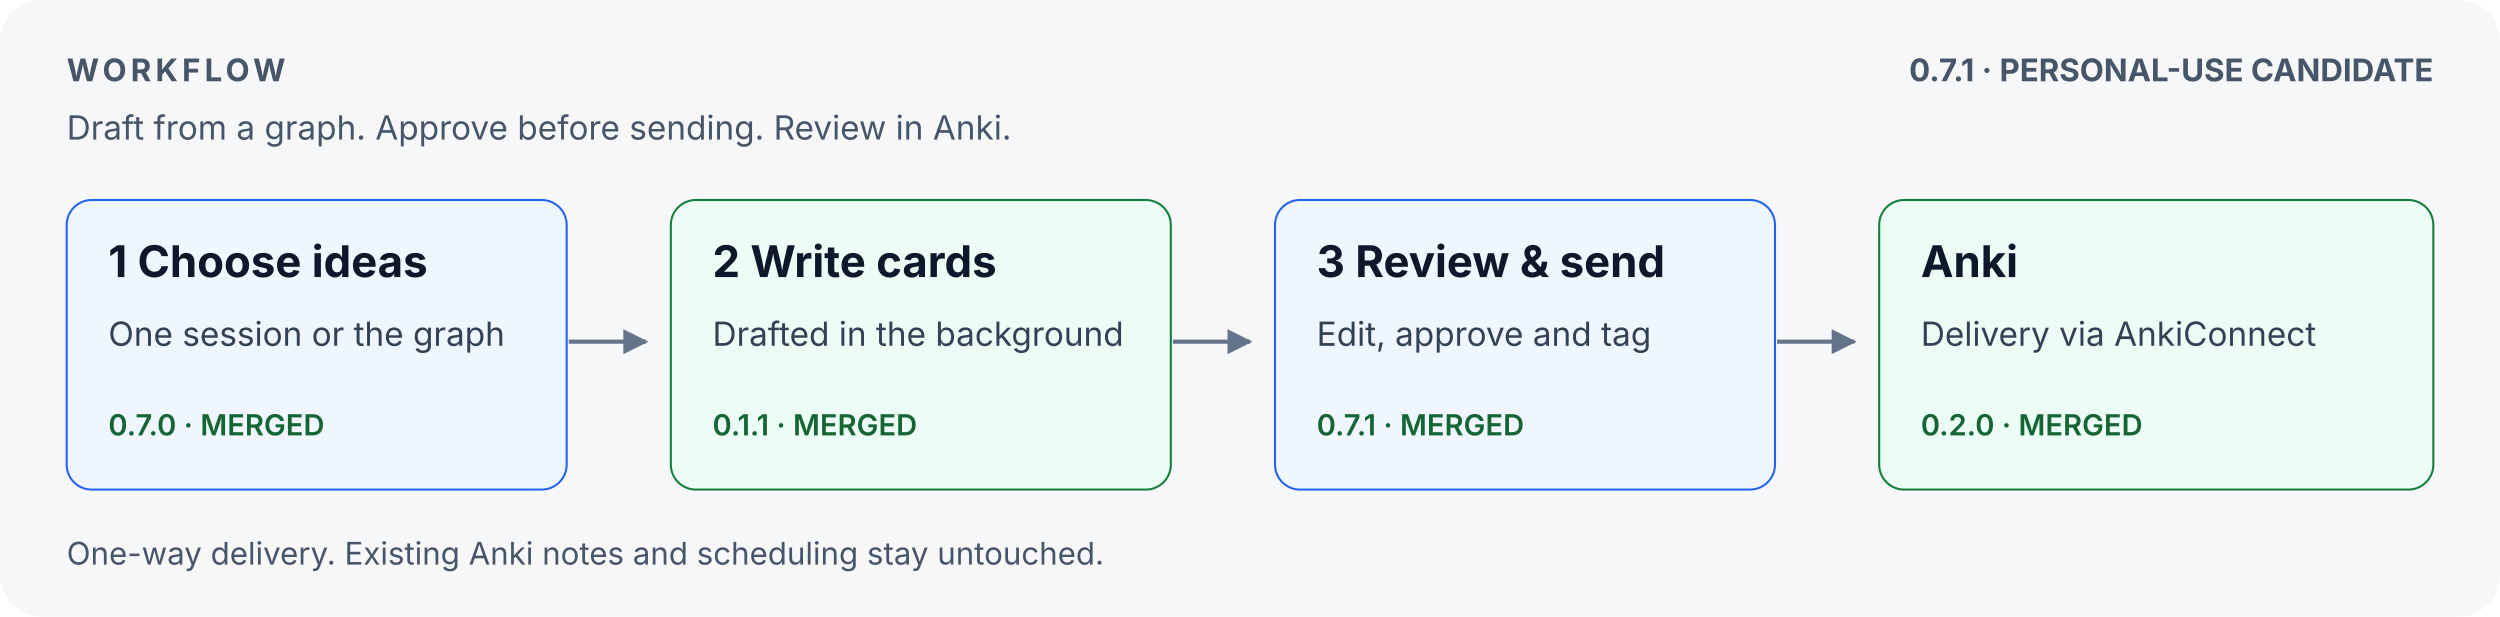
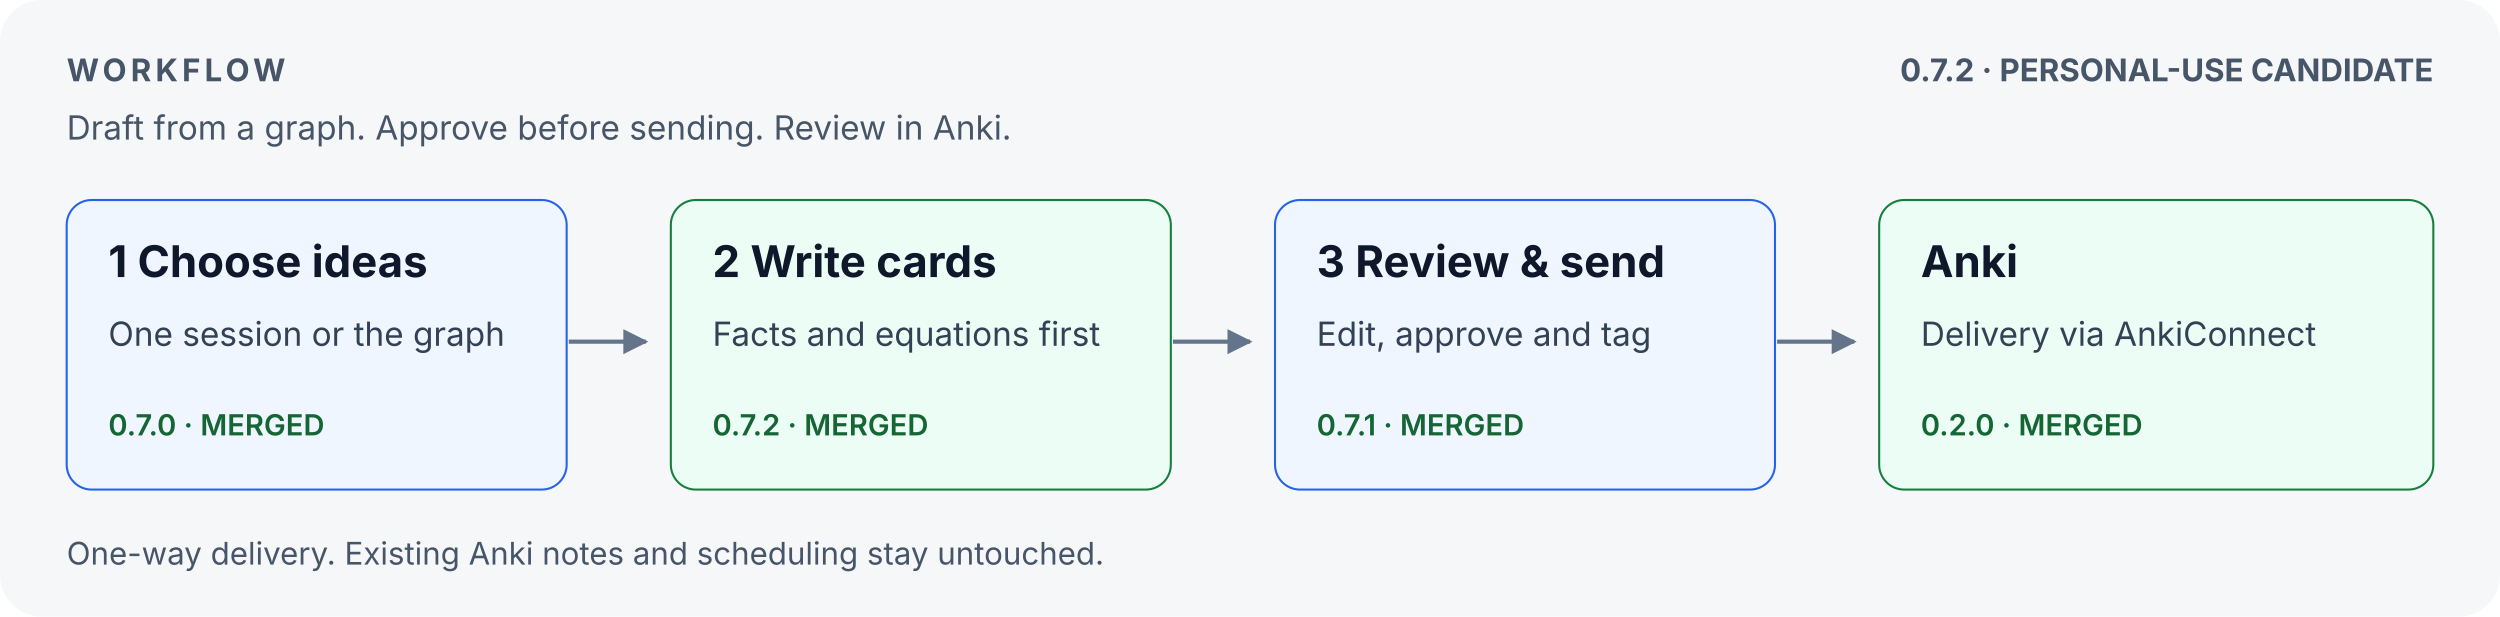
<svg xmlns="http://www.w3.org/2000/svg" width="1200" height="296" viewBox="0 0 1200 296" role="img" aria-labelledby="title description">
  <defs>
    <marker id="arrow" viewBox="0 0 10 10" refX="9" refY="5" markerWidth="6" markerHeight="6" orient="auto-start-reverse">
      <path d="M 0 0 L 10 5 L 0 10 z" fill="#64748b" />
    </marker>
  </defs>
  <rect width="1200" height="296" rx="20" fill="#f6f7f9" />
  <g font-family="-apple-system, BlinkMacSystemFont, 'Segoe UI', sans-serif">
    <text x="32" y="39" font-size="15" font-weight="700" letter-spacing="2" fill="#475569">WORKFLOW</text>
    <text x="32" y="67" font-size="16" fill="#475569">Draft from a graph. Approve before sending. Review in Anki.</text>
-     <text x="1168" y="39" text-anchor="end" font-size="15" font-weight="700" fill="#475569">0.7.1 · PERSONAL-USE CANDIDATE</text>
+     <text x="1168" y="39" text-anchor="end" font-size="15" font-weight="700" fill="#475569">0.7.2 · PERSONAL-USE CANDIDATE</text>
    <g fill="none" stroke="#64748b" stroke-width="2" marker-end="url(#arrow)">
      <path d="M 273 164 H 310" />
      <path d="M 563 164 H 600" />
      <path d="M 853 164 H 890" />
    </g>
    <rect x="32" y="96" width="240" height="139" rx="12" fill="#eff6ff" stroke="#2563eb" />
    <rect x="322" y="96" width="240" height="139" rx="12" fill="#ecfdf5" stroke="#15803d" />
    <rect x="612" y="96" width="240" height="139" rx="12" fill="#eff6ff" stroke="#2563eb" />
    <rect x="902" y="96" width="266" height="139" rx="12" fill="#ecfdf5" stroke="#15803d" />
    <g font-size="21" font-weight="650" fill="#0f172a">
      <text x="52" y="133">1 Choose ideas</text>
      <text x="342" y="133">2 Write cards</text>
      <text x="632" y="133">3 Review &amp; send</text>
      <text x="922" y="133">Anki</text>
    </g>
    <g font-size="16" fill="#334155">
      <text x="52" y="166">One session or the graph</text>
-       <text x="342" y="166">Drafted in the background</text>
+       <text x="342" y="166">Facts and equations first</text>
      <text x="632" y="166">Edit, approve and tag</text>
      <text x="922" y="166">Delivery via AnkiConnect</text>
    </g>
    <g font-size="14" font-weight="600">
      <text x="52" y="209" fill="#166534">0.7.0 · MERGED</text>
-       <text x="342" y="209" fill="#166534">0.1.1 · MERGED</text>
+       <text x="342" y="209" fill="#166534">0.7.2 · MERGED</text>
      <text x="632" y="209" fill="#166534">0.7.1 · MERGED</text>
      <text x="922" y="209" fill="#166534">0.2.0 · MERGED</text>
    </g>
    <text x="32" y="271" font-size="15" fill="#475569">One-way delivery. Existing Anki notes and scheduling stay untouched.</text>
  </g>
</svg>
